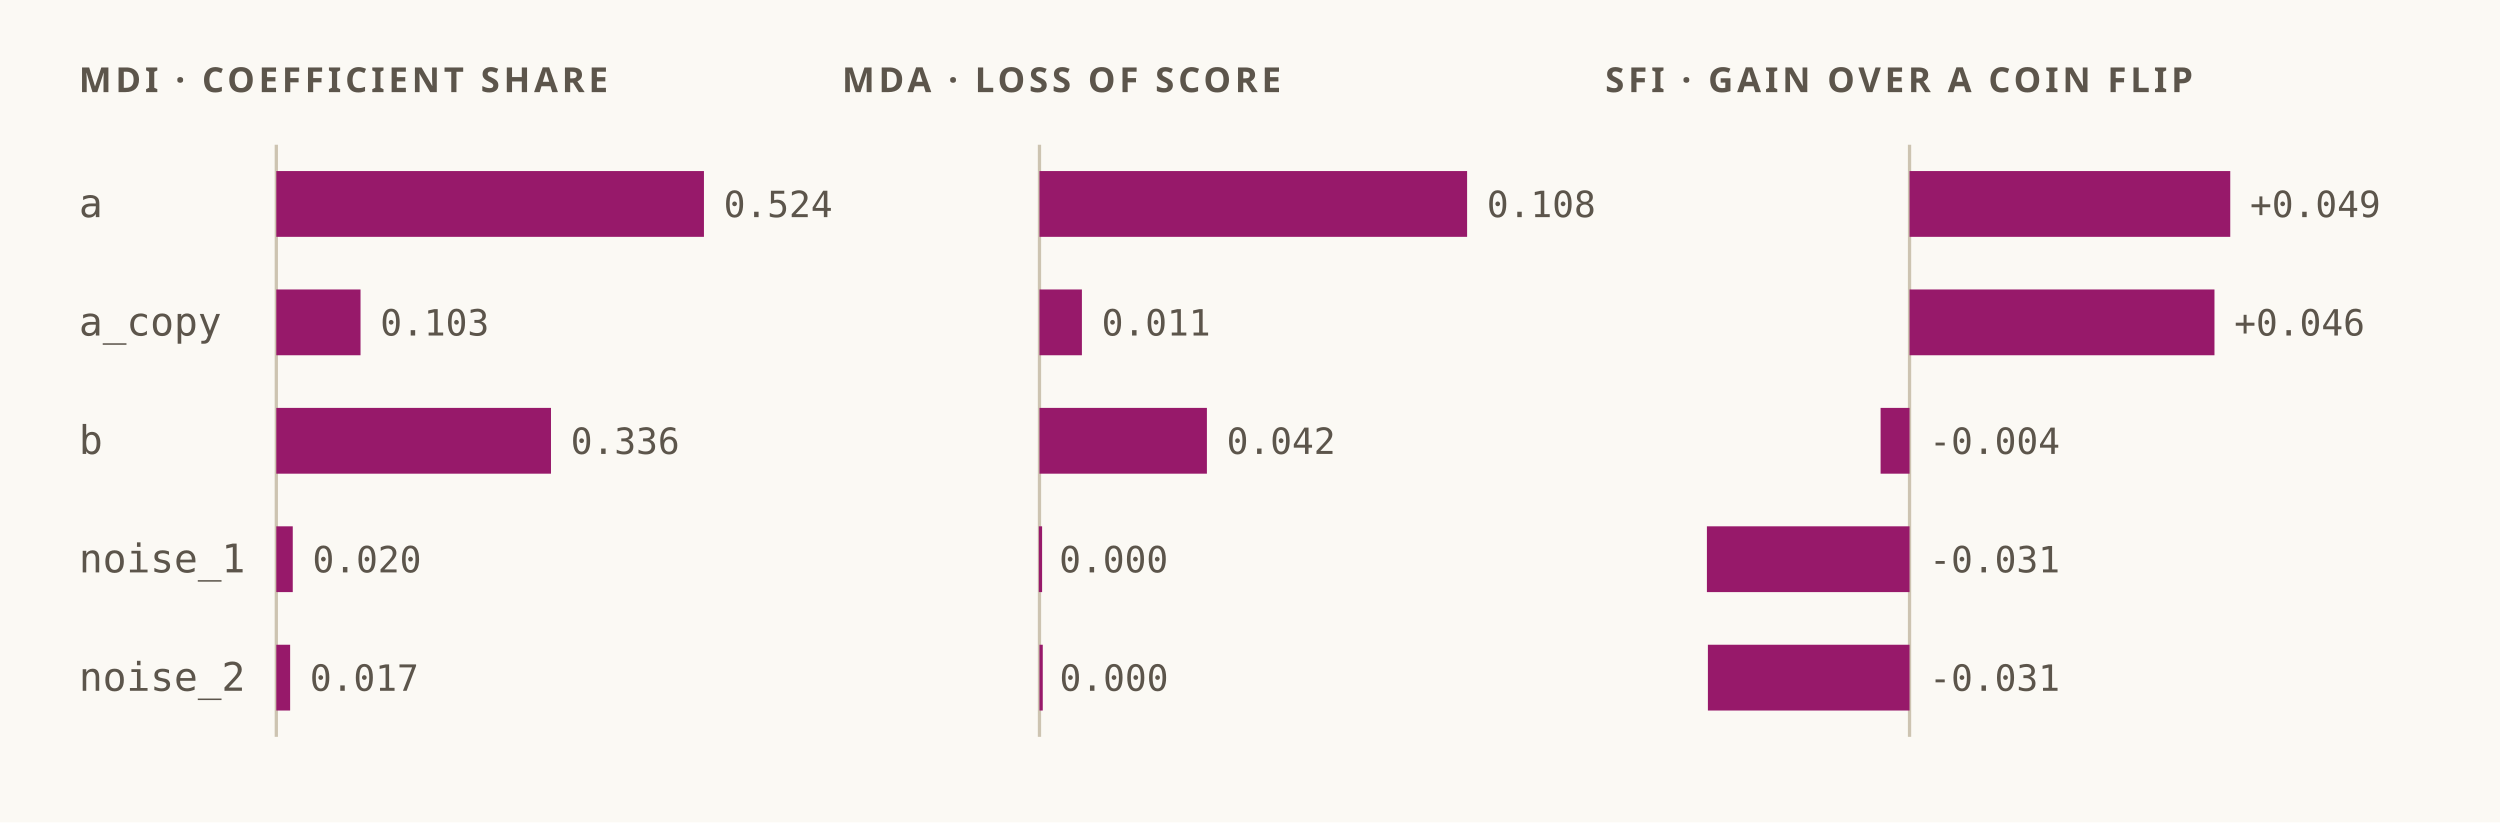
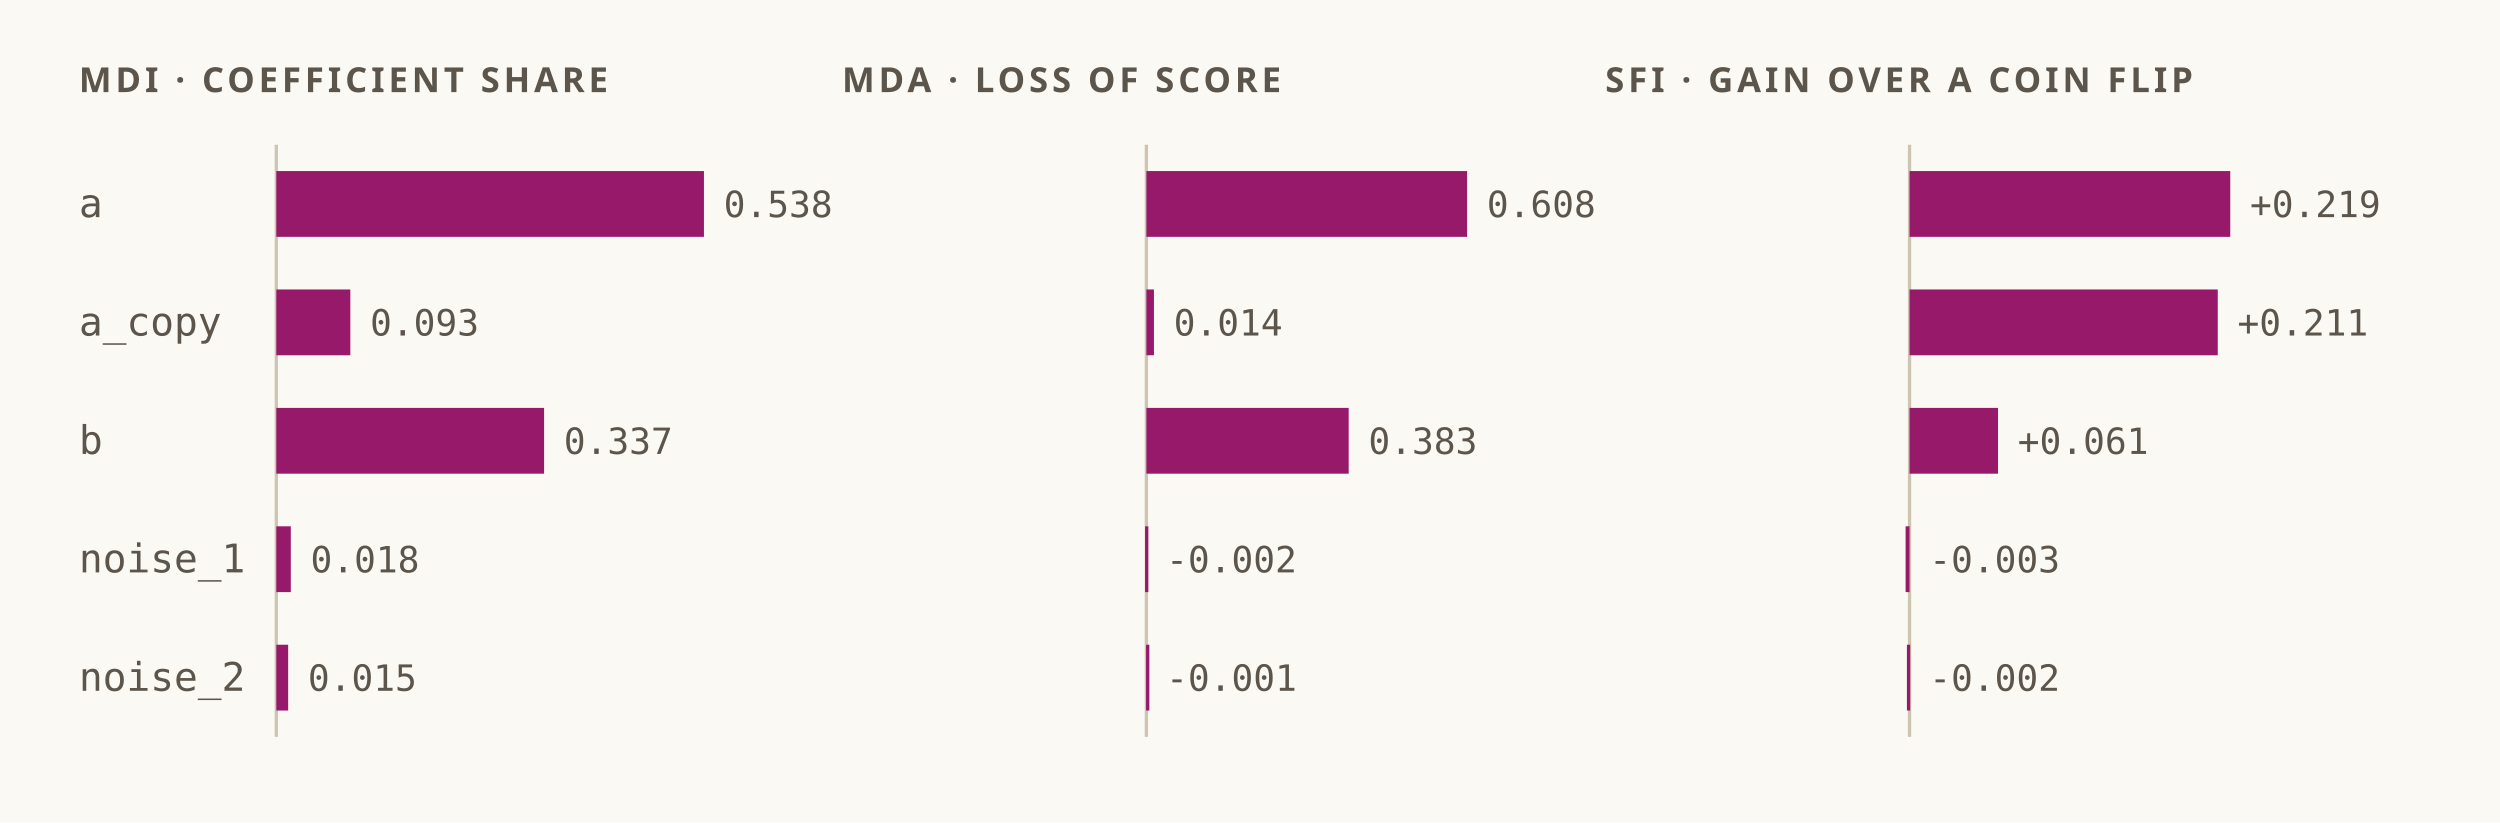
<svg xmlns="http://www.w3.org/2000/svg" viewBox="0 0 760 250" role="img" aria-label="Importance of five features under three methods">
  <rect width="760" height="250" fill="#fbf9f4" />
  <text x="24" y="28" fill="#5c554b" font-family="'IBM Plex Sans', system-ui, sans-serif" font-size="10.5" font-weight="600" letter-spacing="1.2">MDI · COEFFICIENT SHARE</text>
  <line x1="84" y1="44" x2="84" y2="224" stroke="#cdc4b1" stroke-width="1.0" />
  <text x="24" y="66" fill="#5c554b" font-family="'IBM Plex Mono', ui-monospace, monospace" font-size="12" font-weight="400" text-anchor="start">a</text>
  <rect x="84" y="52" width="130.0" height="20" fill="#97196a" fill-opacity="1.0" />
-   <text x="220.0" y="66" fill="#5c554b" font-family="'IBM Plex Mono', ui-monospace, monospace" font-size="11" font-weight="400" text-anchor="start">0.524</text>
+   <text x="220.0" y="66" fill="#5c554b" font-family="'IBM Plex Mono', ui-monospace, monospace" font-size="11" font-weight="400" text-anchor="start">0.538</text>
  <text x="24" y="102" fill="#5c554b" font-family="'IBM Plex Mono', ui-monospace, monospace" font-size="12" font-weight="400" text-anchor="start">a_copy</text>
-   <rect x="84" y="88" width="25.6" height="20" fill="#97196a" fill-opacity="1.0" />
-   <text x="115.6" y="102" fill="#5c554b" font-family="'IBM Plex Mono', ui-monospace, monospace" font-size="11" font-weight="400" text-anchor="start">0.103</text>
+   <rect x="84" y="88" width="22.5" height="20" fill="#97196a" fill-opacity="1.0" />
+   <text x="112.5" y="102" fill="#5c554b" font-family="'IBM Plex Mono', ui-monospace, monospace" font-size="11" font-weight="400" text-anchor="start">0.093</text>
  <text x="24" y="138" fill="#5c554b" font-family="'IBM Plex Mono', ui-monospace, monospace" font-size="12" font-weight="400" text-anchor="start">b</text>
-   <rect x="84" y="124" width="83.5" height="20" fill="#97196a" fill-opacity="1.0" />
-   <text x="173.5" y="138" fill="#5c554b" font-family="'IBM Plex Mono', ui-monospace, monospace" font-size="11" font-weight="400" text-anchor="start">0.336</text>
+   <rect x="84" y="124" width="81.4" height="20" fill="#97196a" fill-opacity="1.0" />
+   <text x="171.4" y="138" fill="#5c554b" font-family="'IBM Plex Mono', ui-monospace, monospace" font-size="11" font-weight="400" text-anchor="start">0.337</text>
  <text x="24" y="174" fill="#5c554b" font-family="'IBM Plex Mono', ui-monospace, monospace" font-size="12" font-weight="400" text-anchor="start">noise_1</text>
-   <rect x="84" y="160" width="5.0" height="20" fill="#97196a" fill-opacity="1.0" />
-   <text x="95.0" y="174" fill="#5c554b" font-family="'IBM Plex Mono', ui-monospace, monospace" font-size="11" font-weight="400" text-anchor="start">0.020</text>
+   <rect x="84" y="160" width="4.4" height="20" fill="#97196a" fill-opacity="1.0" />
+   <text x="94.4" y="174" fill="#5c554b" font-family="'IBM Plex Mono', ui-monospace, monospace" font-size="11" font-weight="400" text-anchor="start">0.018</text>
  <text x="24" y="210" fill="#5c554b" font-family="'IBM Plex Mono', ui-monospace, monospace" font-size="12" font-weight="400" text-anchor="start">noise_2</text>
-   <rect x="84" y="196" width="4.2" height="20" fill="#97196a" fill-opacity="1.0" />
-   <text x="94.2" y="210" fill="#5c554b" font-family="'IBM Plex Mono', ui-monospace, monospace" font-size="11" font-weight="400" text-anchor="start">0.017</text>
+   <rect x="84" y="196" width="3.6" height="20" fill="#97196a" fill-opacity="1.0" />
+   <text x="93.6" y="210" fill="#5c554b" font-family="'IBM Plex Mono', ui-monospace, monospace" font-size="11" font-weight="400" text-anchor="start">0.015</text>
  <text x="256" y="28" fill="#5c554b" font-family="'IBM Plex Sans', system-ui, sans-serif" font-size="10.5" font-weight="600" letter-spacing="1.2">MDA · LOSS OF SCORE</text>
-   <line x1="316" y1="44" x2="316" y2="224" stroke="#cdc4b1" stroke-width="1.0" />
-   <rect x="316" y="52" width="130.0" height="20" fill="#97196a" fill-opacity="1.0" />
-   <text x="452.0" y="66" fill="#5c554b" font-family="'IBM Plex Mono', ui-monospace, monospace" font-size="11" font-weight="400" text-anchor="start">0.108</text>
-   <rect x="316" y="88" width="12.9" height="20" fill="#97196a" fill-opacity="1.0" />
-   <text x="334.9" y="102" fill="#5c554b" font-family="'IBM Plex Mono', ui-monospace, monospace" font-size="11" font-weight="400" text-anchor="start">0.011</text>
-   <rect x="316" y="124" width="50.9" height="20" fill="#97196a" fill-opacity="1.0" />
-   <text x="372.9" y="138" fill="#5c554b" font-family="'IBM Plex Mono', ui-monospace, monospace" font-size="11" font-weight="400" text-anchor="start">0.042</text>
-   <rect x="315.8" y="160" width="1.0" height="20" fill="#97196a" fill-opacity="1.0" />
-   <text x="322" y="174" fill="#5c554b" font-family="'IBM Plex Mono', ui-monospace, monospace" font-size="11" font-weight="400" text-anchor="start">0.000</text>
-   <rect x="316" y="196" width="1" height="20" fill="#97196a" fill-opacity="1.0" />
-   <text x="322.1" y="210" fill="#5c554b" font-family="'IBM Plex Mono', ui-monospace, monospace" font-size="11" font-weight="400" text-anchor="start">0.000</text>
+   <line x1="348.5" y1="44" x2="348.5" y2="224" stroke="#cdc4b1" stroke-width="1.0" />
+   <rect x="348.5" y="52" width="97.5" height="20" fill="#97196a" fill-opacity="1.0" />
+   <text x="452.0" y="66" fill="#5c554b" font-family="'IBM Plex Mono', ui-monospace, monospace" font-size="11" font-weight="400" text-anchor="start">0.608</text>
+   <rect x="348.5" y="88" width="2.3" height="20" fill="#97196a" fill-opacity="1.0" />
+   <text x="356.8" y="102" fill="#5c554b" font-family="'IBM Plex Mono', ui-monospace, monospace" font-size="11" font-weight="400" text-anchor="start">0.014</text>
+   <rect x="348.5" y="124" width="61.5" height="20" fill="#97196a" fill-opacity="1.0" />
+   <text x="416.0" y="138" fill="#5c554b" font-family="'IBM Plex Mono', ui-monospace, monospace" font-size="11" font-weight="400" text-anchor="start">0.383</text>
+   <rect x="348.1" y="160" width="1.0" height="20" fill="#97196a" fill-opacity="1.0" />
+   <text x="354.5" y="174" fill="#5c554b" font-family="'IBM Plex Mono', ui-monospace, monospace" font-size="11" font-weight="400" text-anchor="start">-0.002</text>
+   <rect x="348.4" y="196" width="1.0" height="20" fill="#97196a" fill-opacity="1.0" />
+   <text x="354.5" y="210" fill="#5c554b" font-family="'IBM Plex Mono', ui-monospace, monospace" font-size="11" font-weight="400" text-anchor="start">-0.001</text>
  <text x="488" y="28" fill="#5c554b" font-family="'IBM Plex Sans', system-ui, sans-serif" font-size="10.5" font-weight="600" letter-spacing="1.2">SFI · GAIN OVER A COIN FLIP</text>
  <line x1="580.5" y1="44" x2="580.5" y2="224" stroke="#cdc4b1" stroke-width="1.0" />
  <rect x="580.5" y="52" width="97.5" height="20" fill="#97196a" fill-opacity="1.0" />
-   <text x="684.0" y="66" fill="#5c554b" font-family="'IBM Plex Mono', ui-monospace, monospace" font-size="11" font-weight="400" text-anchor="start">+0.049</text>
-   <rect x="580.5" y="88" width="92.7" height="20" fill="#97196a" fill-opacity="1.0" />
-   <text x="679.2" y="102" fill="#5c554b" font-family="'IBM Plex Mono', ui-monospace, monospace" font-size="11" font-weight="400" text-anchor="start">+0.046</text>
-   <rect x="571.7" y="124" width="8.8" height="20" fill="#97196a" fill-opacity="1.0" />
-   <text x="586.5" y="138" fill="#5c554b" font-family="'IBM Plex Mono', ui-monospace, monospace" font-size="11" font-weight="400" text-anchor="start">-0.004</text>
-   <rect x="518.9" y="160" width="61.6" height="20" fill="#97196a" fill-opacity="1.0" />
-   <text x="586.5" y="174" fill="#5c554b" font-family="'IBM Plex Mono', ui-monospace, monospace" font-size="11" font-weight="400" text-anchor="start">-0.031</text>
-   <rect x="519.2" y="196" width="61.3" height="20" fill="#97196a" fill-opacity="1.0" />
-   <text x="586.5" y="210" fill="#5c554b" font-family="'IBM Plex Mono', ui-monospace, monospace" font-size="11" font-weight="400" text-anchor="start">-0.031</text>
+   <text x="684.0" y="66" fill="#5c554b" font-family="'IBM Plex Mono', ui-monospace, monospace" font-size="11" font-weight="400" text-anchor="start">+0.219</text>
+   <rect x="580.5" y="88" width="93.7" height="20" fill="#97196a" fill-opacity="1.0" />
+   <text x="680.2" y="102" fill="#5c554b" font-family="'IBM Plex Mono', ui-monospace, monospace" font-size="11" font-weight="400" text-anchor="start">+0.211</text>
+   <rect x="580.5" y="124" width="26.9" height="20" fill="#97196a" fill-opacity="1.0" />
+   <text x="613.4" y="138" fill="#5c554b" font-family="'IBM Plex Mono', ui-monospace, monospace" font-size="11" font-weight="400" text-anchor="start">+0.061</text>
+   <rect x="579.3" y="160" width="1.2" height="20" fill="#97196a" fill-opacity="1.0" />
+   <text x="586.5" y="174" fill="#5c554b" font-family="'IBM Plex Mono', ui-monospace, monospace" font-size="11" font-weight="400" text-anchor="start">-0.003</text>
+   <rect x="579.7" y="196" width="1.0" height="20" fill="#97196a" fill-opacity="1.0" />
+   <text x="586.5" y="210" fill="#5c554b" font-family="'IBM Plex Mono', ui-monospace, monospace" font-size="11" font-weight="400" text-anchor="start">-0.002</text>
</svg>
